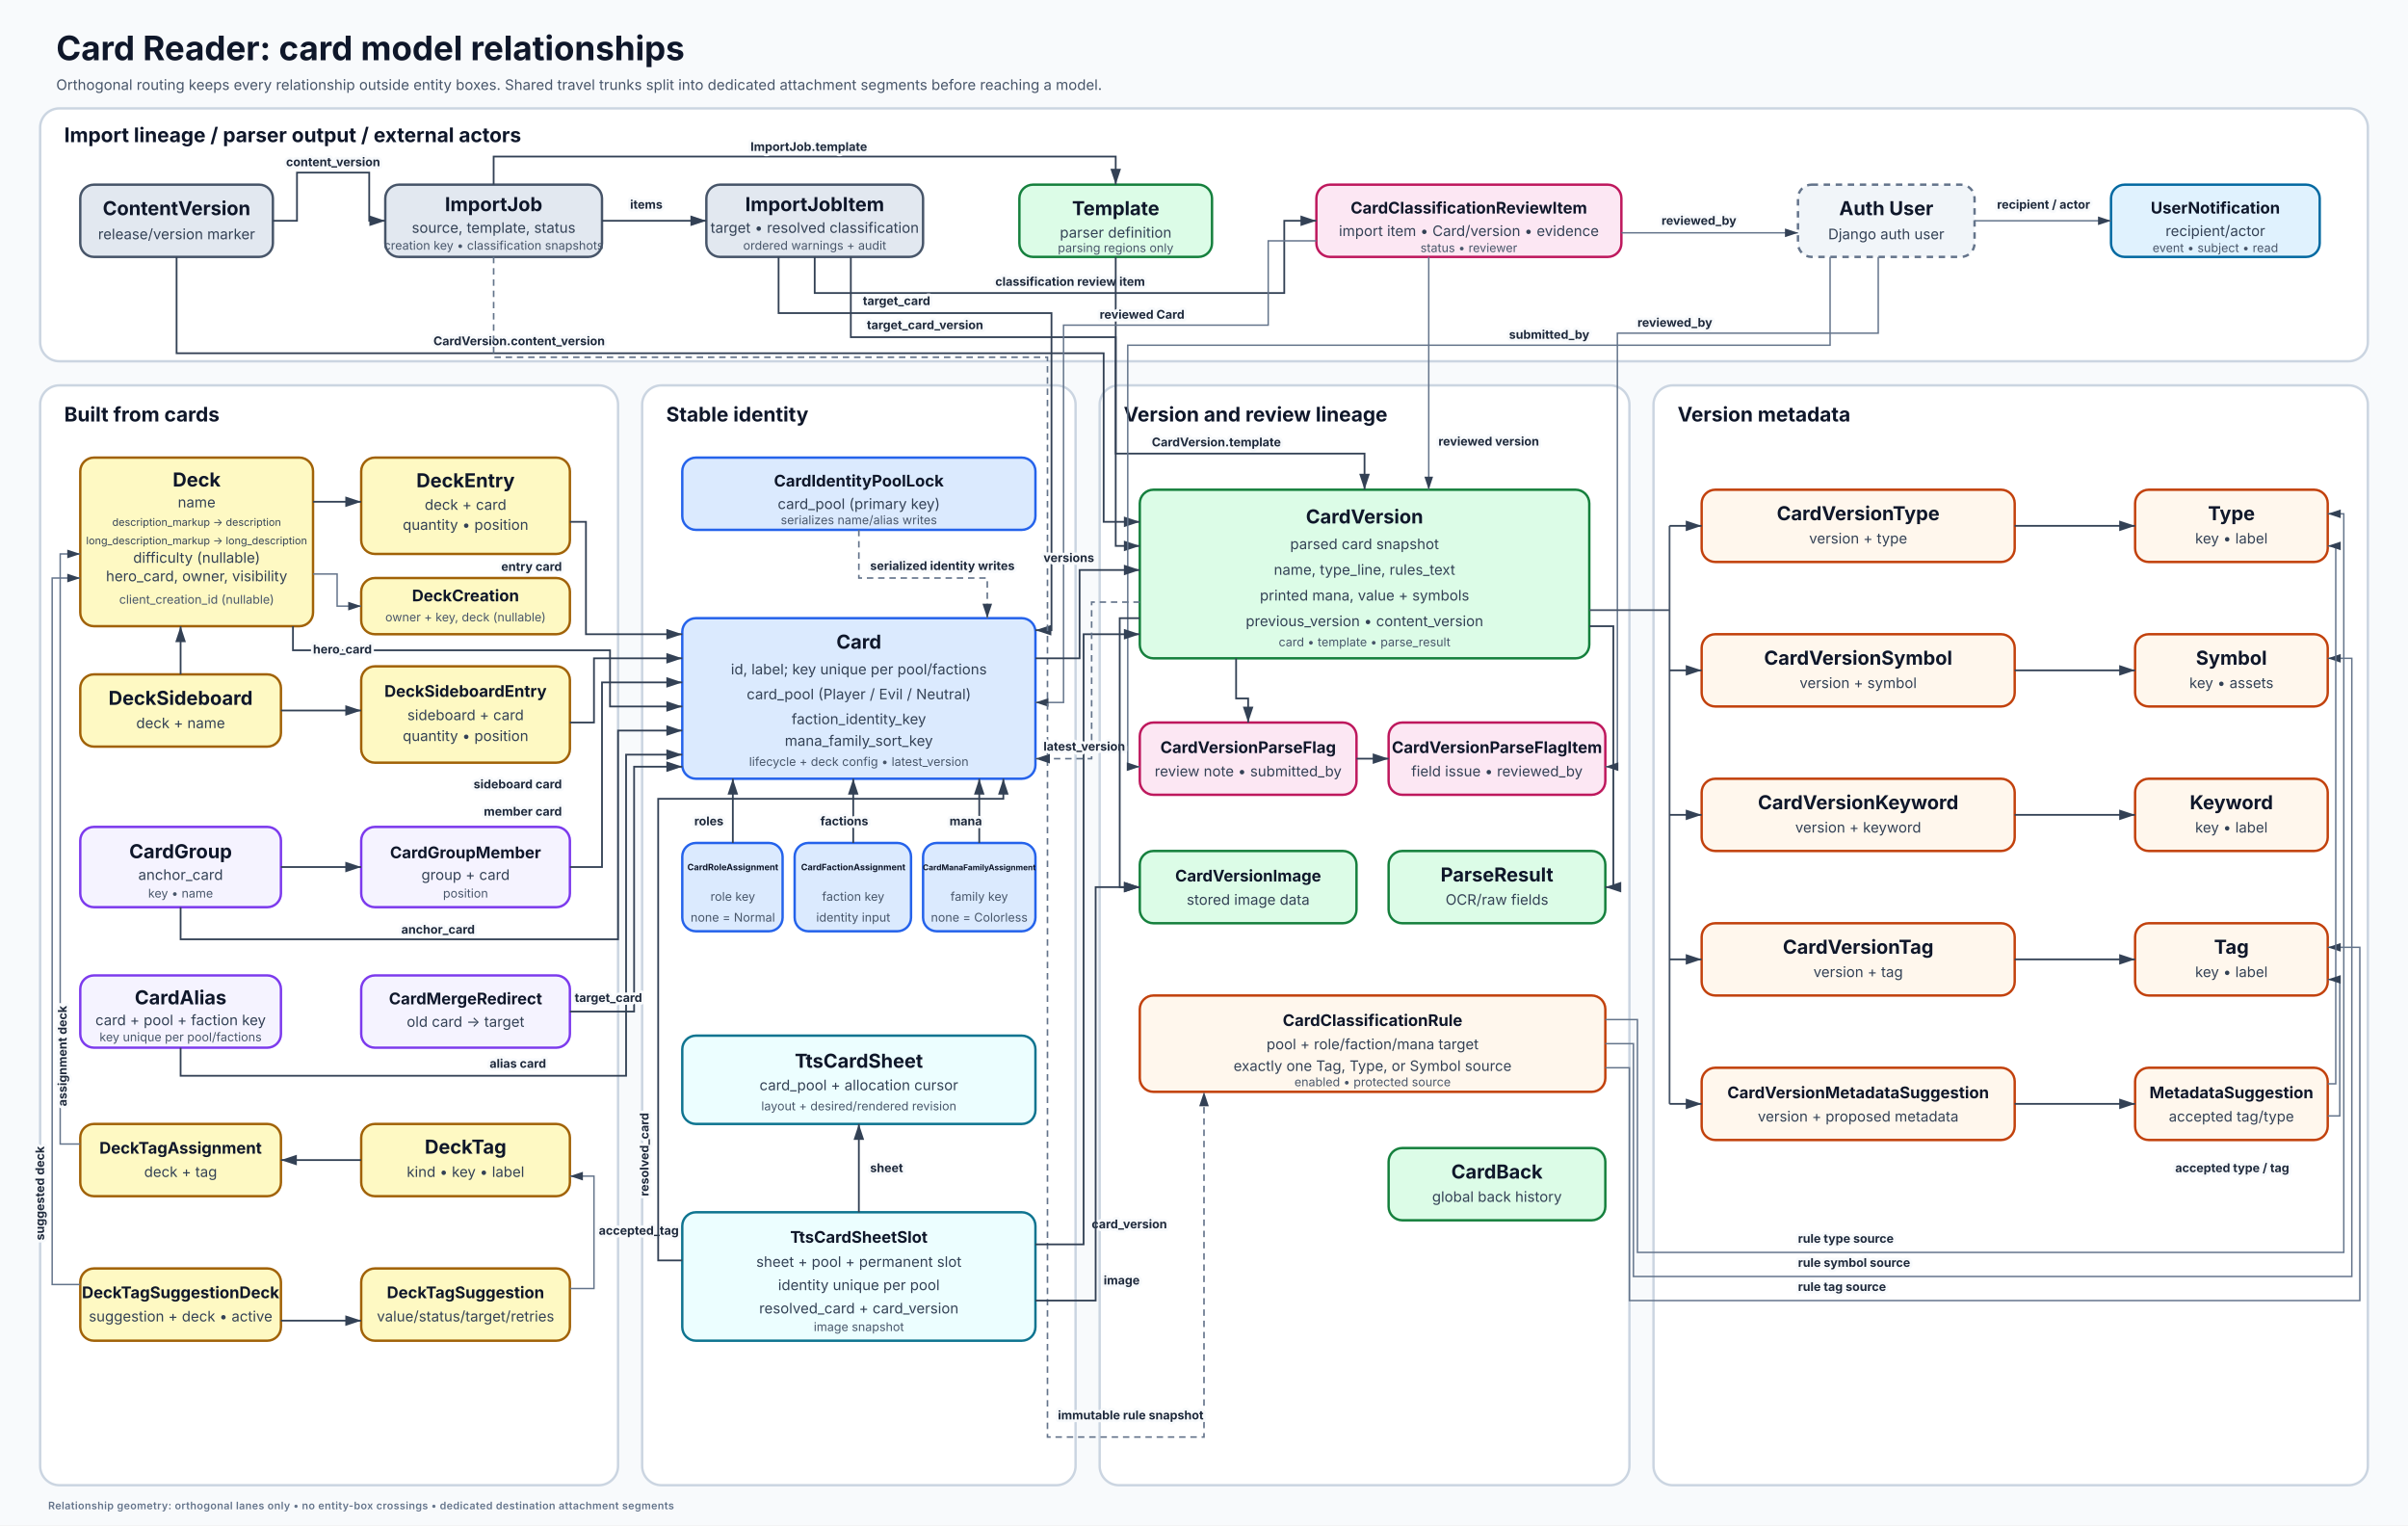
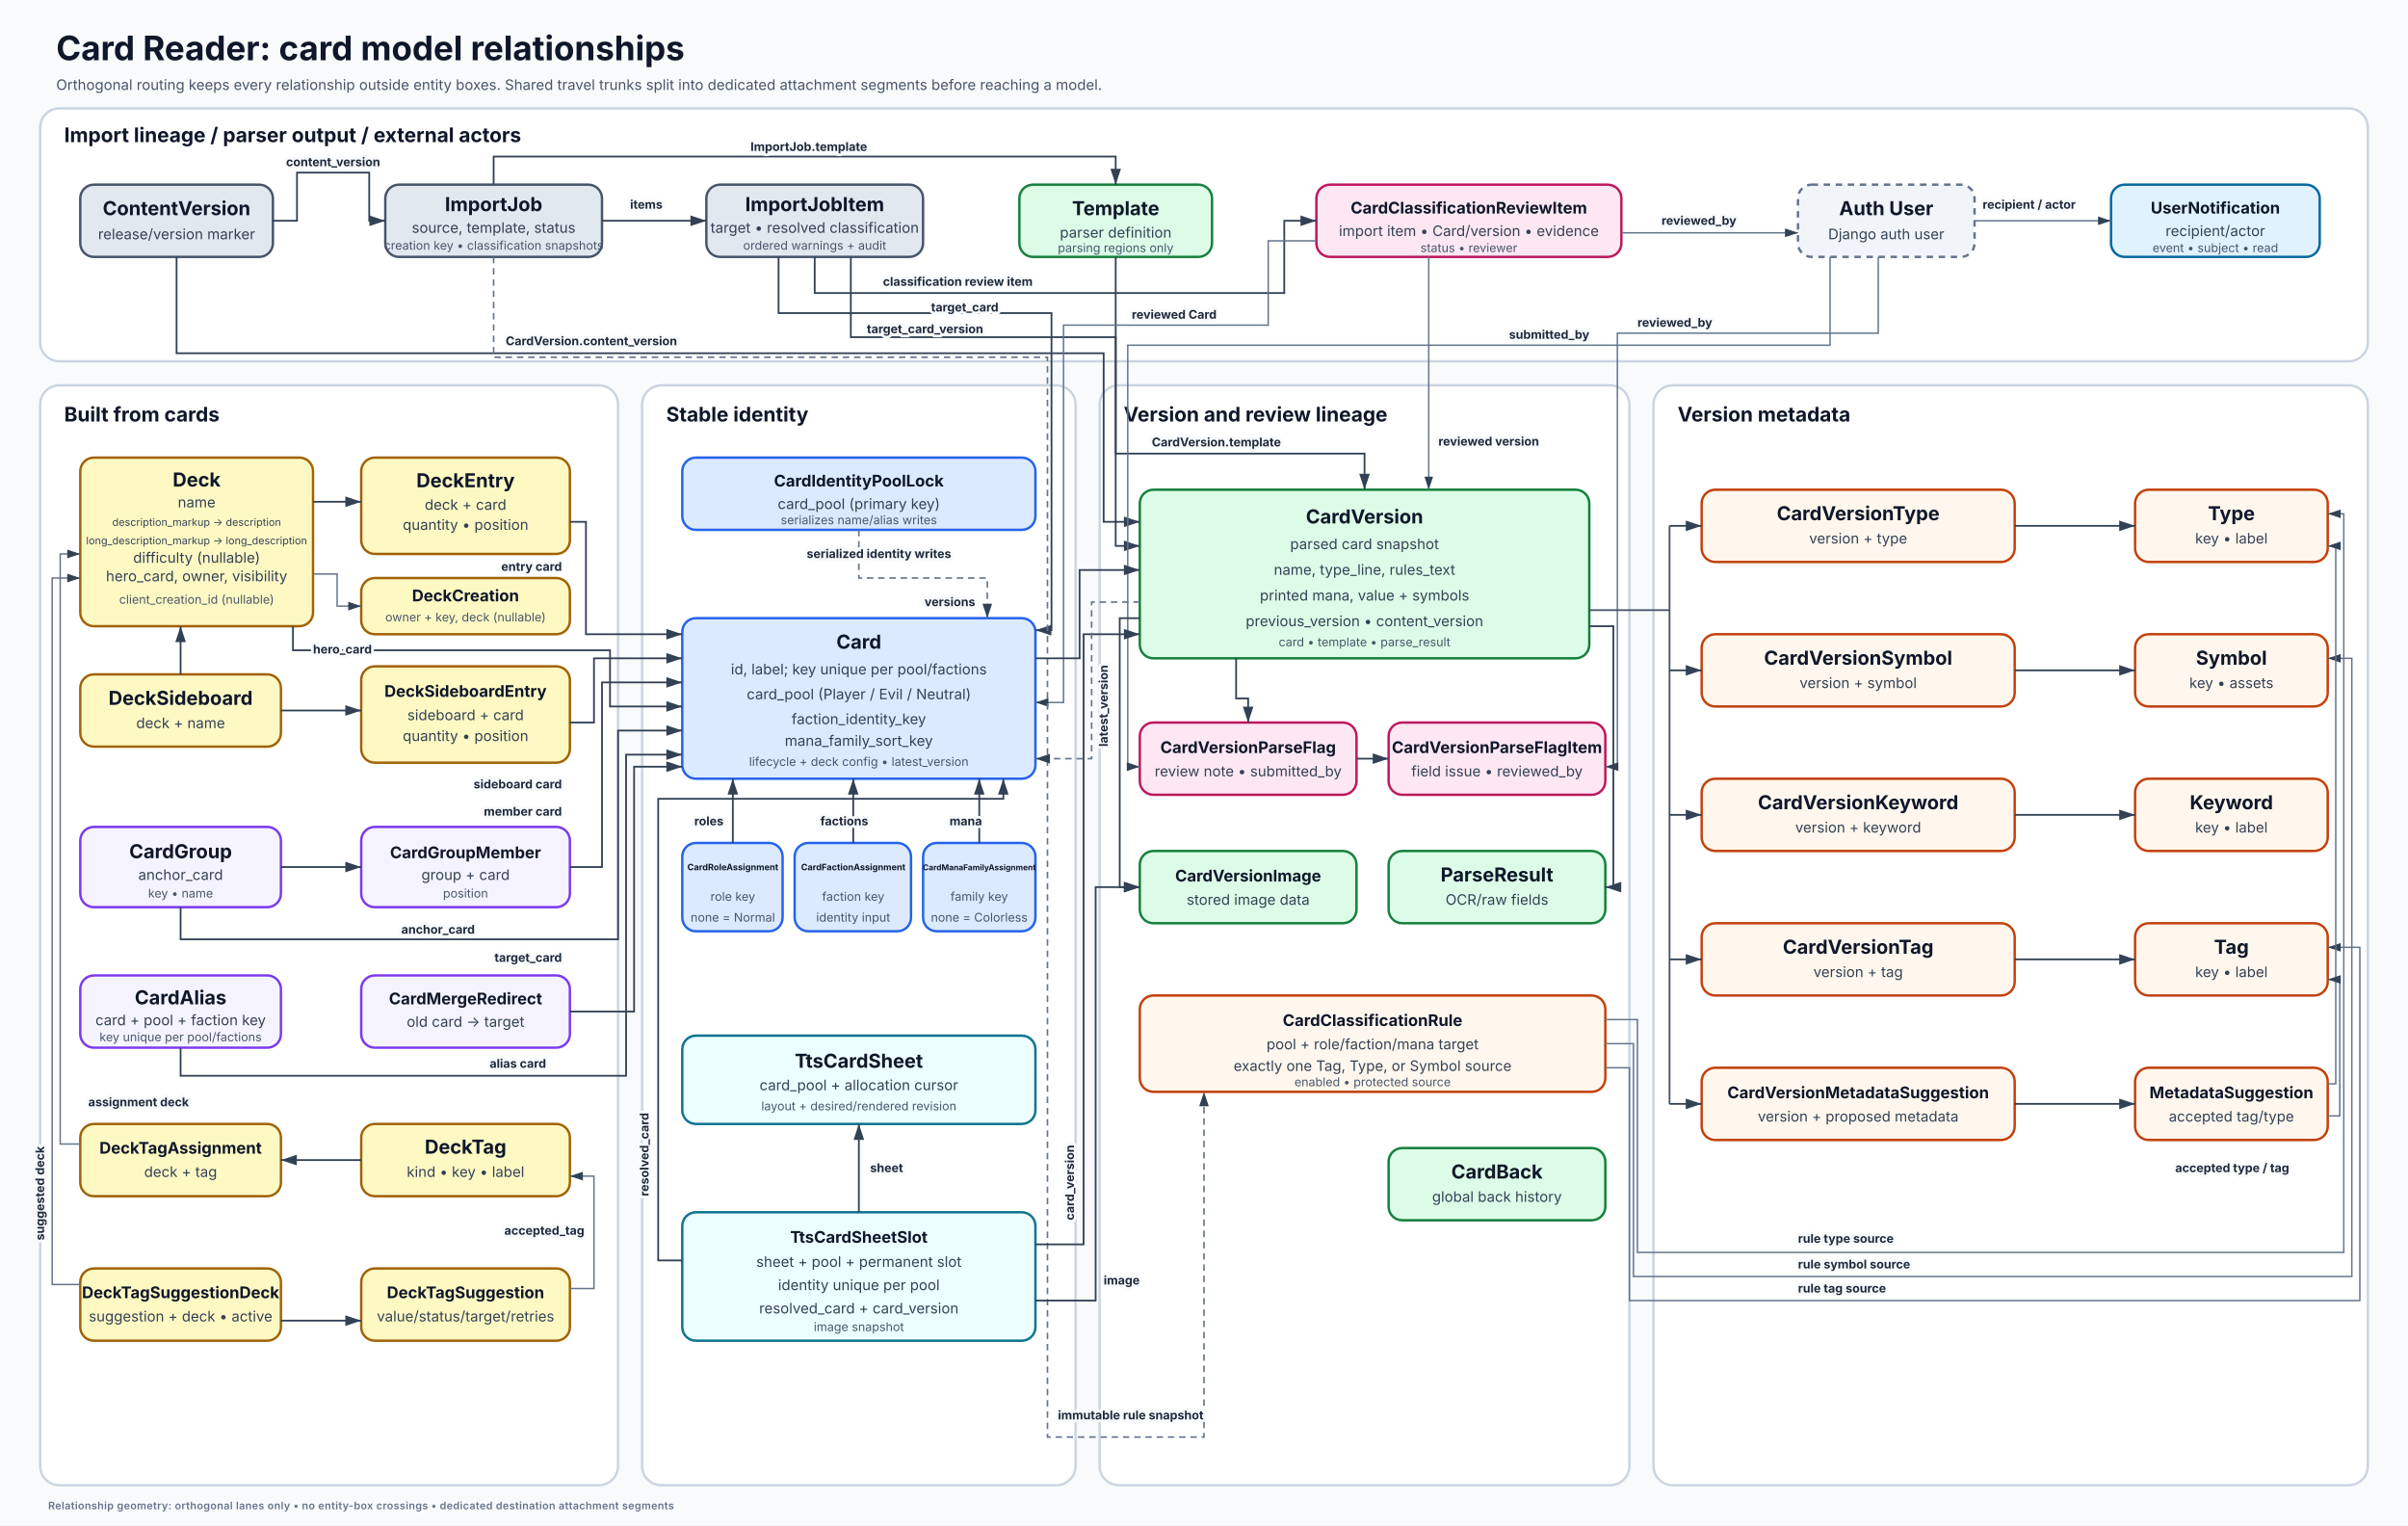
<svg xmlns="http://www.w3.org/2000/svg" width="3000" height="1900" viewBox="0 0 3000 1900" role="img" aria-labelledby="title desc">
  <defs>
    <marker id="arrow" markerWidth="10" markerHeight="10" refX="9" refY="3" orient="auto" markerUnits="strokeWidth">
      <path d="M0 0 L0 6 L9 3 Z" fill="#334155" />
    </marker>
    <style>
      .bg { fill: #f8fafc; }
      .band { fill: #ffffff; stroke: #cbd5e1; stroke-width: 3; rx: 24; }
      .band-title { font: 700 25px Inter, Arial, sans-serif; fill: #0f172a; }
      .box { stroke-width: 3; rx: 17; }
      .card { fill: #dbeafe; stroke: #2563eb; }
      .left { fill: #fef9c3; stroke: #a16207; }
      .group { fill: #f5f3ff; stroke: #7c3aed; }
      .version { fill: #dcfce7; stroke: #15803d; }
      .meta { fill: #fff7ed; stroke: #c2410c; }
      .import { fill: #e2e8f0; stroke: #475569; }
      .review { fill: #fce7f3; stroke: #be185d; }
      .external { fill: #f1f5f9; stroke: #64748b; stroke-dasharray: 8 7; }
      .notify { fill: #e0f2fe; stroke: #0369a1; }
      .tts { fill: #ecfeff; stroke: #0e7490; }
      .title { font: 700 24px Inter, Arial, sans-serif; fill: #0f172a; text-anchor: middle; }
      .title-small { font: 700 20px Inter, Arial, sans-serif; fill: #0f172a; text-anchor: middle; }
      .model-name { font: 700 11px Inter, Arial, sans-serif; fill: #0f172a; text-anchor: middle; }
      .model-name-small { font: 700 10px Inter, Arial, sans-serif; fill: #0f172a; text-anchor: middle; }
      .field { font: 18px Inter, Arial, sans-serif; fill: #334155; text-anchor: middle; }
      .field-compact { font: 13px Inter, Arial, sans-serif; fill: #334155; text-anchor: middle; }
      .small { font: 15px Inter, Arial, sans-serif; fill: #475569; text-anchor: middle; }
      .line { stroke: #334155; stroke-width: 2.2; fill: none; stroke-linejoin: miter; marker-end: url(#arrow); }
      .thin { stroke: #64748b; stroke-width: 1.8; fill: none; stroke-linejoin: miter; marker-end: url(#arrow); }
      .soft { stroke: #64748b; stroke-width: 2; fill: none; stroke-dasharray: 8 6; stroke-linejoin: miter; marker-end: url(#arrow); }
      .bus { stroke: #475569; stroke-width: 2.2; fill: none; stroke-linejoin: miter; }
      .label { font: 700 15px Inter, Arial, sans-serif; fill: #1e293b; paint-order: stroke; stroke: #f8fafc; stroke-width: 7; stroke-linejoin: round; }
      .port-label { text-anchor: end; }
      .lane-note { font: 600 13px Inter, Arial, sans-serif; fill: #64748b; letter-spacing: .03em; }
    </style>
  </defs>
  <rect class="bg" width="3000" height="1900" />
  <text x="70" y="75" style="font: 700 42px Inter, Arial, sans-serif; fill: #0f172a;">Card Reader: card model relationships</text>
  <text x="70" y="112" style="font: 18px Inter, Arial, sans-serif; fill: #475569;">Orthogonal routing keeps every relationship outside entity boxes. Shared travel trunks split into dedicated attachment segments before reaching a model.</text>
  <rect class="band" x="50" y="135" width="2900" height="315" />
  <text class="band-title" x="80" y="177">Import lineage / parser output / external actors</text>
  <rect class="band" x="50" y="480" width="720" height="1370" />
  <text class="band-title" x="80" y="525">Built from cards</text>
  <rect class="band" x="800" y="480" width="540" height="1370" />
  <text class="band-title" x="830" y="525">Stable identity</text>
  <rect class="band" x="1370" y="480" width="660" height="1370" />
  <text class="band-title" x="1400" y="525">Version and review lineage</text>
  <rect class="band" x="2060" y="480" width="890" height="1370" />
  <text class="band-title" x="2090" y="525">Version metadata</text>
  <rect class="box import" x="100" y="230" width="240" height="90" />
  <text class="title" x="220" y="268">ContentVersion</text>
  <text class="field" x="220" y="298">release/version marker</text>
  <rect class="box import" x="480" y="230" width="270" height="90" />
  <text class="title" x="615" y="263">ImportJob</text>
  <text class="field" x="615" y="290">source, template, status</text>
  <text class="small" x="615" y="311">creation key • classification snapshots</text>
  <rect class="box import" x="880" y="230" width="270" height="90" />
  <text class="title" x="1015" y="263">ImportJobItem</text>
  <text class="field" x="1015" y="290">target • resolved classification</text>
  <text class="small" x="1015" y="311">ordered warnings + audit</text>
  <rect class="box version" x="1270" y="230" width="240" height="90" />
  <text class="title" x="1390" y="268">Template</text>
  <text class="field" x="1390" y="296">parser definition</text>
  <text class="small" x="1390" y="314">parsing regions only</text>
  <rect class="box review" x="1640" y="230" width="380" height="90" />
  <text class="title-small" x="1830" y="266">CardClassificationReviewItem</text>
  <text class="field" x="1830" y="294">import item • Card/version • evidence</text>
  <text class="small" x="1830" y="314">status • reviewer</text>
  <rect class="box external" x="2240" y="230" width="220" height="90" />
  <text class="title" x="2350" y="268">Auth User</text>
  <text class="field" x="2350" y="298">Django auth user</text>
  <rect class="box notify" x="2630" y="230" width="260" height="90" />
  <text class="title-small" x="2760" y="266">UserNotification</text>
  <text class="field" x="2760" y="294">recipient/actor</text>
  <text class="small" x="2760" y="314">event • subject • read</text>
  <rect class="box left" x="100" y="570" width="290" height="210" />
  <text class="title" x="245" y="606">Deck</text>
  <text class="field" x="245" y="632">name</text>
  <text class="field-compact" x="245" y="655">description_markup → description</text>
  <text class="field-compact" x="245" y="678">long_description_markup → long_description</text>
  <text class="field" x="245" y="701">difficulty (nullable)</text>
  <text class="field" x="245" y="724">hero_card, owner, visibility</text>
  <text class="small" x="245" y="752">client_creation_id (nullable)</text>
  <rect class="box left" x="450" y="570" width="260" height="120" />
  <text class="title" x="580" y="607">DeckEntry</text>
  <text class="field" x="580" y="635">deck + card</text>
  <text class="field" x="580" y="660">quantity • position</text>
  <rect class="box left" x="450" y="720" width="260" height="70" />
  <text class="title-small" x="580" y="749">DeckCreation</text>
  <text class="small" x="580" y="774">owner + key, deck (nullable)</text>
  <rect class="box left" x="100" y="840" width="250" height="90" />
  <text class="title" x="225" y="878">DeckSideboard</text>
  <text class="field" x="225" y="907">deck + name</text>
  <rect class="box left" x="450" y="830" width="260" height="120" />
  <text class="title-small" x="580" y="868">DeckSideboardEntry</text>
  <text class="field" x="580" y="897">sideboard + card</text>
  <text class="field" x="580" y="923">quantity • position</text>
  <rect class="box group" x="100" y="1030" width="250" height="100" />
  <text class="title" x="225" y="1069">CardGroup</text>
  <text class="field" x="225" y="1096">anchor_card</text>
  <text class="small" x="225" y="1118">key • name</text>
  <rect class="box group" x="450" y="1030" width="260" height="100" />
  <text class="title-small" x="580" y="1069">CardGroupMember</text>
  <text class="field" x="580" y="1096">group + card</text>
  <text class="small" x="580" y="1118">position</text>
  <rect class="box group" x="100" y="1215" width="250" height="90" />
  <text class="title" x="225" y="1251">CardAlias</text>
  <text class="field" x="225" y="1277">card + pool + faction key</text>
  <text class="small" x="225" y="1297">key unique per pool/factions</text>
  <rect class="box group" x="450" y="1215" width="260" height="90" />
  <text class="title-small" x="580" y="1251">CardMergeRedirect</text>
  <text class="field" x="580" y="1279">old card → target</text>
  <rect class="box left" x="100" y="1400" width="250" height="90" />
  <text class="title-small" x="225" y="1437">DeckTagAssignment</text>
  <text class="field" x="225" y="1466">deck + tag</text>
  <rect class="box left" x="450" y="1400" width="260" height="90" />
  <text class="title" x="580" y="1437">DeckTag</text>
  <text class="field" x="580" y="1466">kind • key • label</text>
  <rect class="box left" x="100" y="1580" width="250" height="90" />
  <text class="title-small" x="225" y="1617">DeckTagSuggestionDeck</text>
  <text class="field" x="225" y="1646">suggestion + deck • active</text>
  <rect class="box left" x="450" y="1580" width="260" height="90" />
  <text class="title-small" x="580" y="1617">DeckTagSuggestion</text>
  <text class="field" x="580" y="1646">value/status/target/retries</text>
  <rect class="box card" x="850" y="570" width="440" height="90" />
  <text class="title-small" x="1070" y="606">CardIdentityPoolLock</text>
  <text class="field" x="1070" y="634">card_pool (primary key)</text>
  <text class="small" x="1070" y="653">serializes name/alias writes</text>
  <rect class="box card" x="850" y="770" width="440" height="200" />
  <text class="title" x="1070" y="808">Card</text>
  <text class="field" x="1070" y="840">id, label; key unique per pool/factions</text>
  <text class="field" x="1070" y="871">card_pool (Player / Evil / Neutral)</text>
  <text class="field" x="1070" y="902">faction_identity_key</text>
  <text class="field" x="1070" y="929">mana_family_sort_key</text>
  <text class="small" x="1070" y="954">lifecycle + deck config • latest_version</text>
  <rect class="box card" x="850" y="1050" width="125" height="110" />
  <text class="model-name" x="913" y="1084">CardRoleAssignment</text>
  <text class="small" x="913" y="1122">role key</text>
  <text class="small" x="913" y="1148">none = Normal</text>
  <rect class="box card" x="990" y="1050" width="145" height="110" />
  <text class="model-name" x="1063" y="1084">CardFactionAssignment</text>
  <text class="small" x="1063" y="1122">faction key</text>
  <text class="small" x="1063" y="1148">identity input</text>
  <rect class="box card" x="1150" y="1050" width="140" height="110" />
  <text class="model-name-small" x="1220" y="1084">CardManaFamilyAssignment</text>
  <text class="small" x="1220" y="1122">family key</text>
  <text class="small" x="1220" y="1148">none = Colorless</text>
  <rect class="box tts" x="850" y="1290" width="440" height="110" />
  <text class="title" x="1070" y="1330">TtsCardSheet</text>
  <text class="field" x="1070" y="1358">card_pool + allocation cursor</text>
  <text class="small" x="1070" y="1383">layout + desired/rendered revision</text>
  <rect class="box tts" x="850" y="1510" width="440" height="160" />
  <text class="title-small" x="1070" y="1548">TtsCardSheetSlot</text>
  <text class="field" x="1070" y="1578">sheet + pool + permanent slot</text>
  <text class="field" x="1070" y="1607">identity unique per pool</text>
  <text class="field" x="1070" y="1636">resolved_card + card_version</text>
  <text class="small" x="1070" y="1658">image snapshot</text>
  <rect class="box version" x="1420" y="610" width="560" height="210" />
  <text class="title" x="1700" y="652">CardVersion</text>
  <text class="field" x="1700" y="684">parsed card snapshot</text>
  <text class="field" x="1700" y="716">name, type_line, rules_text</text>
  <text class="field" x="1700" y="748">printed mana, value + symbols</text>
  <text class="field" x="1700" y="780">previous_version • content_version</text>
  <text class="small" x="1700" y="805">card • template • parse_result</text>
  <rect class="box review" x="1420" y="900" width="270" height="90" />
  <text class="title-small" x="1555" y="938">CardVersionParseFlag</text>
  <text class="field" x="1555" y="967">review note • submitted_by</text>
  <rect class="box review" x="1730" y="900" width="270" height="90" />
  <text class="title-small" x="1865" y="938">CardVersionParseFlagItem</text>
  <text class="field" x="1865" y="967">field issue • reviewed_by</text>
  <rect class="box version" x="1420" y="1060" width="270" height="90" />
  <text class="title-small" x="1555" y="1098">CardVersionImage</text>
  <text class="field" x="1555" y="1127">stored image data</text>
  <rect class="box version" x="1730" y="1060" width="270" height="90" />
  <text class="title" x="1865" y="1098">ParseResult</text>
  <text class="field" x="1865" y="1127">OCR/raw fields</text>
  <rect class="box meta" x="1420" y="1240" width="580" height="120" />
  <text class="title-small" x="1710" y="1278">CardClassificationRule</text>
  <text class="field" x="1710" y="1307">pool + role/faction/mana target</text>
  <text class="field" x="1710" y="1334">exactly one Tag, Type, or Symbol source</text>
  <text class="small" x="1710" y="1353">enabled • protected source</text>
  <rect class="box version" x="1730" y="1430" width="270" height="90" />
  <text class="title" x="1865" y="1468">CardBack</text>
  <text class="field" x="1865" y="1497">global back history</text>
  <rect class="box meta" x="2120" y="610" width="390" height="90" />
  <text class="title" x="2315" y="648">CardVersionType</text>
  <text class="field" x="2315" y="677">version + type</text>
  <rect class="box meta" x="2660" y="610" width="240" height="90" />
  <text class="title" x="2780" y="648">Type</text>
  <text class="field" x="2780" y="677">key • label</text>
  <rect class="box meta" x="2120" y="790" width="390" height="90" />
  <text class="title" x="2315" y="828">CardVersionSymbol</text>
  <text class="field" x="2315" y="857">version + symbol</text>
  <rect class="box meta" x="2660" y="790" width="240" height="90" />
  <text class="title" x="2780" y="828">Symbol</text>
  <text class="field" x="2780" y="857">key • assets</text>
  <rect class="box meta" x="2120" y="970" width="390" height="90" />
  <text class="title" x="2315" y="1008">CardVersionKeyword</text>
  <text class="field" x="2315" y="1037">version + keyword</text>
  <rect class="box meta" x="2660" y="970" width="240" height="90" />
  <text class="title" x="2780" y="1008">Keyword</text>
  <text class="field" x="2780" y="1037">key • label</text>
  <rect class="box meta" x="2120" y="1150" width="390" height="90" />
  <text class="title" x="2315" y="1188">CardVersionTag</text>
  <text class="field" x="2315" y="1217">version + tag</text>
  <rect class="box meta" x="2660" y="1150" width="240" height="90" />
  <text class="title" x="2780" y="1188">Tag</text>
  <text class="field" x="2780" y="1217">key • label</text>
  <rect class="box meta" x="2120" y="1330" width="390" height="90" />
  <text class="title-small" x="2315" y="1368">CardVersionMetadataSuggestion</text>
  <text class="field" x="2315" y="1397">version + proposed metadata</text>
  <rect class="box meta" x="2660" y="1330" width="240" height="90" />
  <text class="title-small" x="2780" y="1368">MetadataSuggestion</text>
  <text class="field" x="2780" y="1397">accepted tag/type</text>
  <path class="line" d="M340 275 L370 275 L370 215 L460 215 L460 275 L480 275" />
  <text class="label" x="415" y="207" text-anchor="middle">content_version</text>
  <path class="line" d="M750 275 L880 275" />
  <text class="label" x="785" y="260">items</text>
  <path class="line" d="M615 230 L615 195 L1390 195 L1390 230" />
  <text class="label" x="935" y="188">ImportJob.template</text>
  <path class="line" d="M1015 320 L1015 365 L1600 365 L1600 275 L1640 275" />
-   <text class="label" x="1240" y="356">classification review item</text>
+   <text class="label" x="1100" y="356">classification review item</text>
  <path class="thin" d="M2020 290 L2240 290" />
  <text class="label" x="2070" y="280">reviewed_by</text>
  <path class="thin" d="M2460 275 L2630 275" />
-   <text class="label" x="2488" y="260">recipient / actor</text>
+   <text class="label" x="2470" y="260">recipient / actor</text>
  <path class="line" d="M220 320 L220 440 L1375 440 L1375 650 L1420 650" />
-   <text class="label" x="540" y="430">CardVersion.content_version</text>
+   <text class="label" x="630" y="430">CardVersion.content_version</text>
  <path class="line" d="M1060 320 L1060 420 L1390 420 L1390 680 L1420 680" />
-   <text class="label" x="1080" y="410">target_card_version</text>
+   <text class="label" x="1080" y="415">target_card_version</text>
  <path class="line" d="M970 320 L970 390 L1310 390 L1310 785 L1290 785" />
-   <text class="label" x="1075" y="380">target_card</text>
+   <text class="label" x="1160" y="388">target_card</text>
  <path class="line" d="M1390 320 L1390 565 L1700 565 L1700 610" />
  <text class="label" x="1435" y="556">CardVersion.template</text>
  <path class="thin" d="M1780 320 L1780 610" />
  <text class="label" x="1792" y="555">reviewed version</text>
  <path class="thin" d="M1640 300 L1580 300 L1580 405 L1325 405 L1325 875 L1290 875" />
-   <text class="label" x="1370" y="397">reviewed Card</text>
+   <text class="label" x="1410" y="397">reviewed Card</text>
  <path class="thin" d="M2280 320 L2280 430 L1405 430 L1405 955 L1420 955" />
  <text class="label" x="1880" y="422">submitted_by</text>
  <path class="thin" d="M2340 320 L2340 415 L2015 415 L2015 955 L2000 955" />
  <text class="label" x="2040" y="407">reviewed_by</text>
  <path class="soft" d="M615 320 L615 445 L1305 445 L1305 1790 L1500 1790 L1500 1360" />
  <text class="label" x="1318" y="1768">immutable rule snapshot</text>
  <path class="line" d="M390 625 L450 625" />
  <path class="thin" d="M390 715 L420 715 L420 755 L450 755" />
  <path class="line" d="M225 840 L225 780" />
  <path class="line" d="M350 885 L450 885" />
  <path class="line" d="M350 1080 L450 1080" />
  <path class="line" d="M450 1445 L350 1445" />
  <path class="line" d="M350 1645 L450 1645" />
  <path class="thin" d="M100 1425 L75 1425 L75 690 L100 690" />
-   <text class="label" x="83" y="1378" transform="rotate(-90 83 1378)">assignment deck</text>
+   <text class="label" x="110" y="1378">assignment deck</text>
  <path class="thin" d="M100 1600 L65 1600 L65 720 L100 720" />
  <text class="label" x="55" y="1545" transform="rotate(-90 55 1545)">suggested deck</text>
  <path class="thin" d="M710 1605 L740 1605 L740 1465 L710 1465" />
-   <text class="label" x="746" y="1538">accepted_tag</text>
+   <text class="label" x="728" y="1538" text-anchor="end">accepted_tag</text>
  <path class="line" d="M710 650 L730 650 L730 790 L850 790" />
  <text class="label" x="700" y="711" text-anchor="end">entry card</text>
  <path class="line" d="M710 900 L740 900 L740 820 L850 820" />
  <text class="label" x="700" y="982" text-anchor="end">sideboard card</text>
  <path class="line" d="M710 1080 L750 1080 L750 850 L850 850" />
  <text class="label" x="700" y="1016" text-anchor="end">member card</text>
  <path class="line" d="M365 780 L365 810 L760 810 L760 880 L850 880" />
  <text class="label" x="390" y="814">hero_card</text>
  <path class="line" d="M225 1130 L225 1170 L770 1170 L770 910 L850 910" />
  <text class="label" x="500" y="1163">anchor_card</text>
  <path class="line" d="M225 1305 L225 1340 L780 1340 L780 940 L850 940" />
  <text class="label" x="610" y="1330">alias card</text>
  <path class="line" d="M710 1260 L790 1260 L790 955 L850 955" />
-   <text class="label" x="716" y="1248">target_card</text>
+   <text class="label" x="700" y="1198" text-anchor="end">target_card</text>
  <path class="soft" d="M1070 660 L1070 720 L1230 720 L1230 770" />
-   <text class="label" x="1084" y="710">serialized identity writes</text>
+   <text class="label" x="1095" y="695" text-anchor="middle">serialized identity writes</text>
  <path class="line" d="M913 1050 L913 970" />
  <text class="label" x="865" y="1028">roles</text>
  <path class="line" d="M1063 1050 L1063 970" />
  <text class="label" x="1022" y="1028">factions</text>
  <path class="line" d="M1220 1050 L1220 970" />
  <text class="label" x="1183" y="1028">mana</text>
  <path class="line" d="M1070 1510 L1070 1400" />
  <text class="label" x="1084" y="1460">sheet</text>
  <path class="line" d="M850 1570 L820 1570 L820 995 L1250 995 L1250 970" />
  <text class="label" x="808" y="1490" transform="rotate(-90 808 1490)">resolved_card</text>
  <path class="line" d="M1290 1550 L1350 1550 L1350 790 L1420 790" />
-   <text class="label" x="1360" y="1530">card_version</text>
+   <text class="label" x="1338" y="1520" transform="rotate(-90 1338 1520)">card_version</text>
  <path class="line" d="M1290 1620 L1365 1620 L1365 1105 L1420 1105" />
  <text class="label" x="1375" y="1600">image</text>
  <path class="line" d="M1290 820 L1345 820 L1345 710 L1420 710" />
-   <text class="label" x="1300" y="700">versions</text>
+   <text class="label" x="1215" y="755" text-anchor="end">versions</text>
  <path class="soft" d="M1420 750 L1360 750 L1360 945 L1290 945" />
-   <text class="label" x="1300" y="935">latest_version</text>
+   <text class="label" x="1380" y="930" transform="rotate(-90 1380 930)">latest_version</text>
  <path class="line" d="M1540 820 L1540 870 L1555 870 L1555 900" />
  <path class="line" d="M1690 945 L1730 945" />
  <path class="line" d="M1420 770 L1395 770 L1395 1105 L1420 1105" />
  <path class="line" d="M1980 780 L2010 780 L2010 1105 L2000 1105" />
  <path class="bus" d="M1980 760 L2080 760" />
  <path class="bus" d="M2080 655 L2080 1375" />
  <path class="line" d="M2080 655 L2120 655" />
  <path class="line" d="M2080 835 L2120 835" />
  <path class="line" d="M2080 1015 L2120 1015" />
  <path class="line" d="M2080 1195 L2120 1195" />
  <path class="line" d="M2080 1375 L2120 1375" />
  <path class="line" d="M2510 655 L2660 655" />
  <path class="line" d="M2510 835 L2660 835" />
  <path class="line" d="M2510 1015 L2660 1015" />
  <path class="line" d="M2510 1195 L2660 1195" />
  <path class="line" d="M2510 1375 L2660 1375" />
  <path class="thin" d="M2000 1270 L2040 1270 L2040 1560 L2920 1560 L2920 640 L2900 640" />
  <text class="label" x="2240" y="1548">rule type source</text>
  <path class="thin" d="M2000 1300 L2035 1300 L2035 1590 L2930 1590 L2930 820 L2900 820" />
-   <text class="label" x="2240" y="1578">rule symbol source</text>
+   <text class="label" x="2240" y="1580">rule symbol source</text>
  <path class="thin" d="M2000 1330 L2030 1330 L2030 1620 L2940 1620 L2940 1180 L2900 1180" />
-   <text class="label" x="2240" y="1608">rule tag source</text>
+   <text class="label" x="2240" y="1610">rule tag source</text>
  <path class="thin" d="M2900 1350 L2910 1350 L2910 680 L2900 680" />
  <path class="thin" d="M2900 1390 L2915 1390 L2915 1220 L2900 1220" />
  <text class="label" x="2710" y="1460">accepted type / tag</text>
  <text class="lane-note" x="60" y="1880">Relationship geometry: orthogonal lanes only • no entity-box crossings • dedicated destination attachment segments</text>
</svg>
